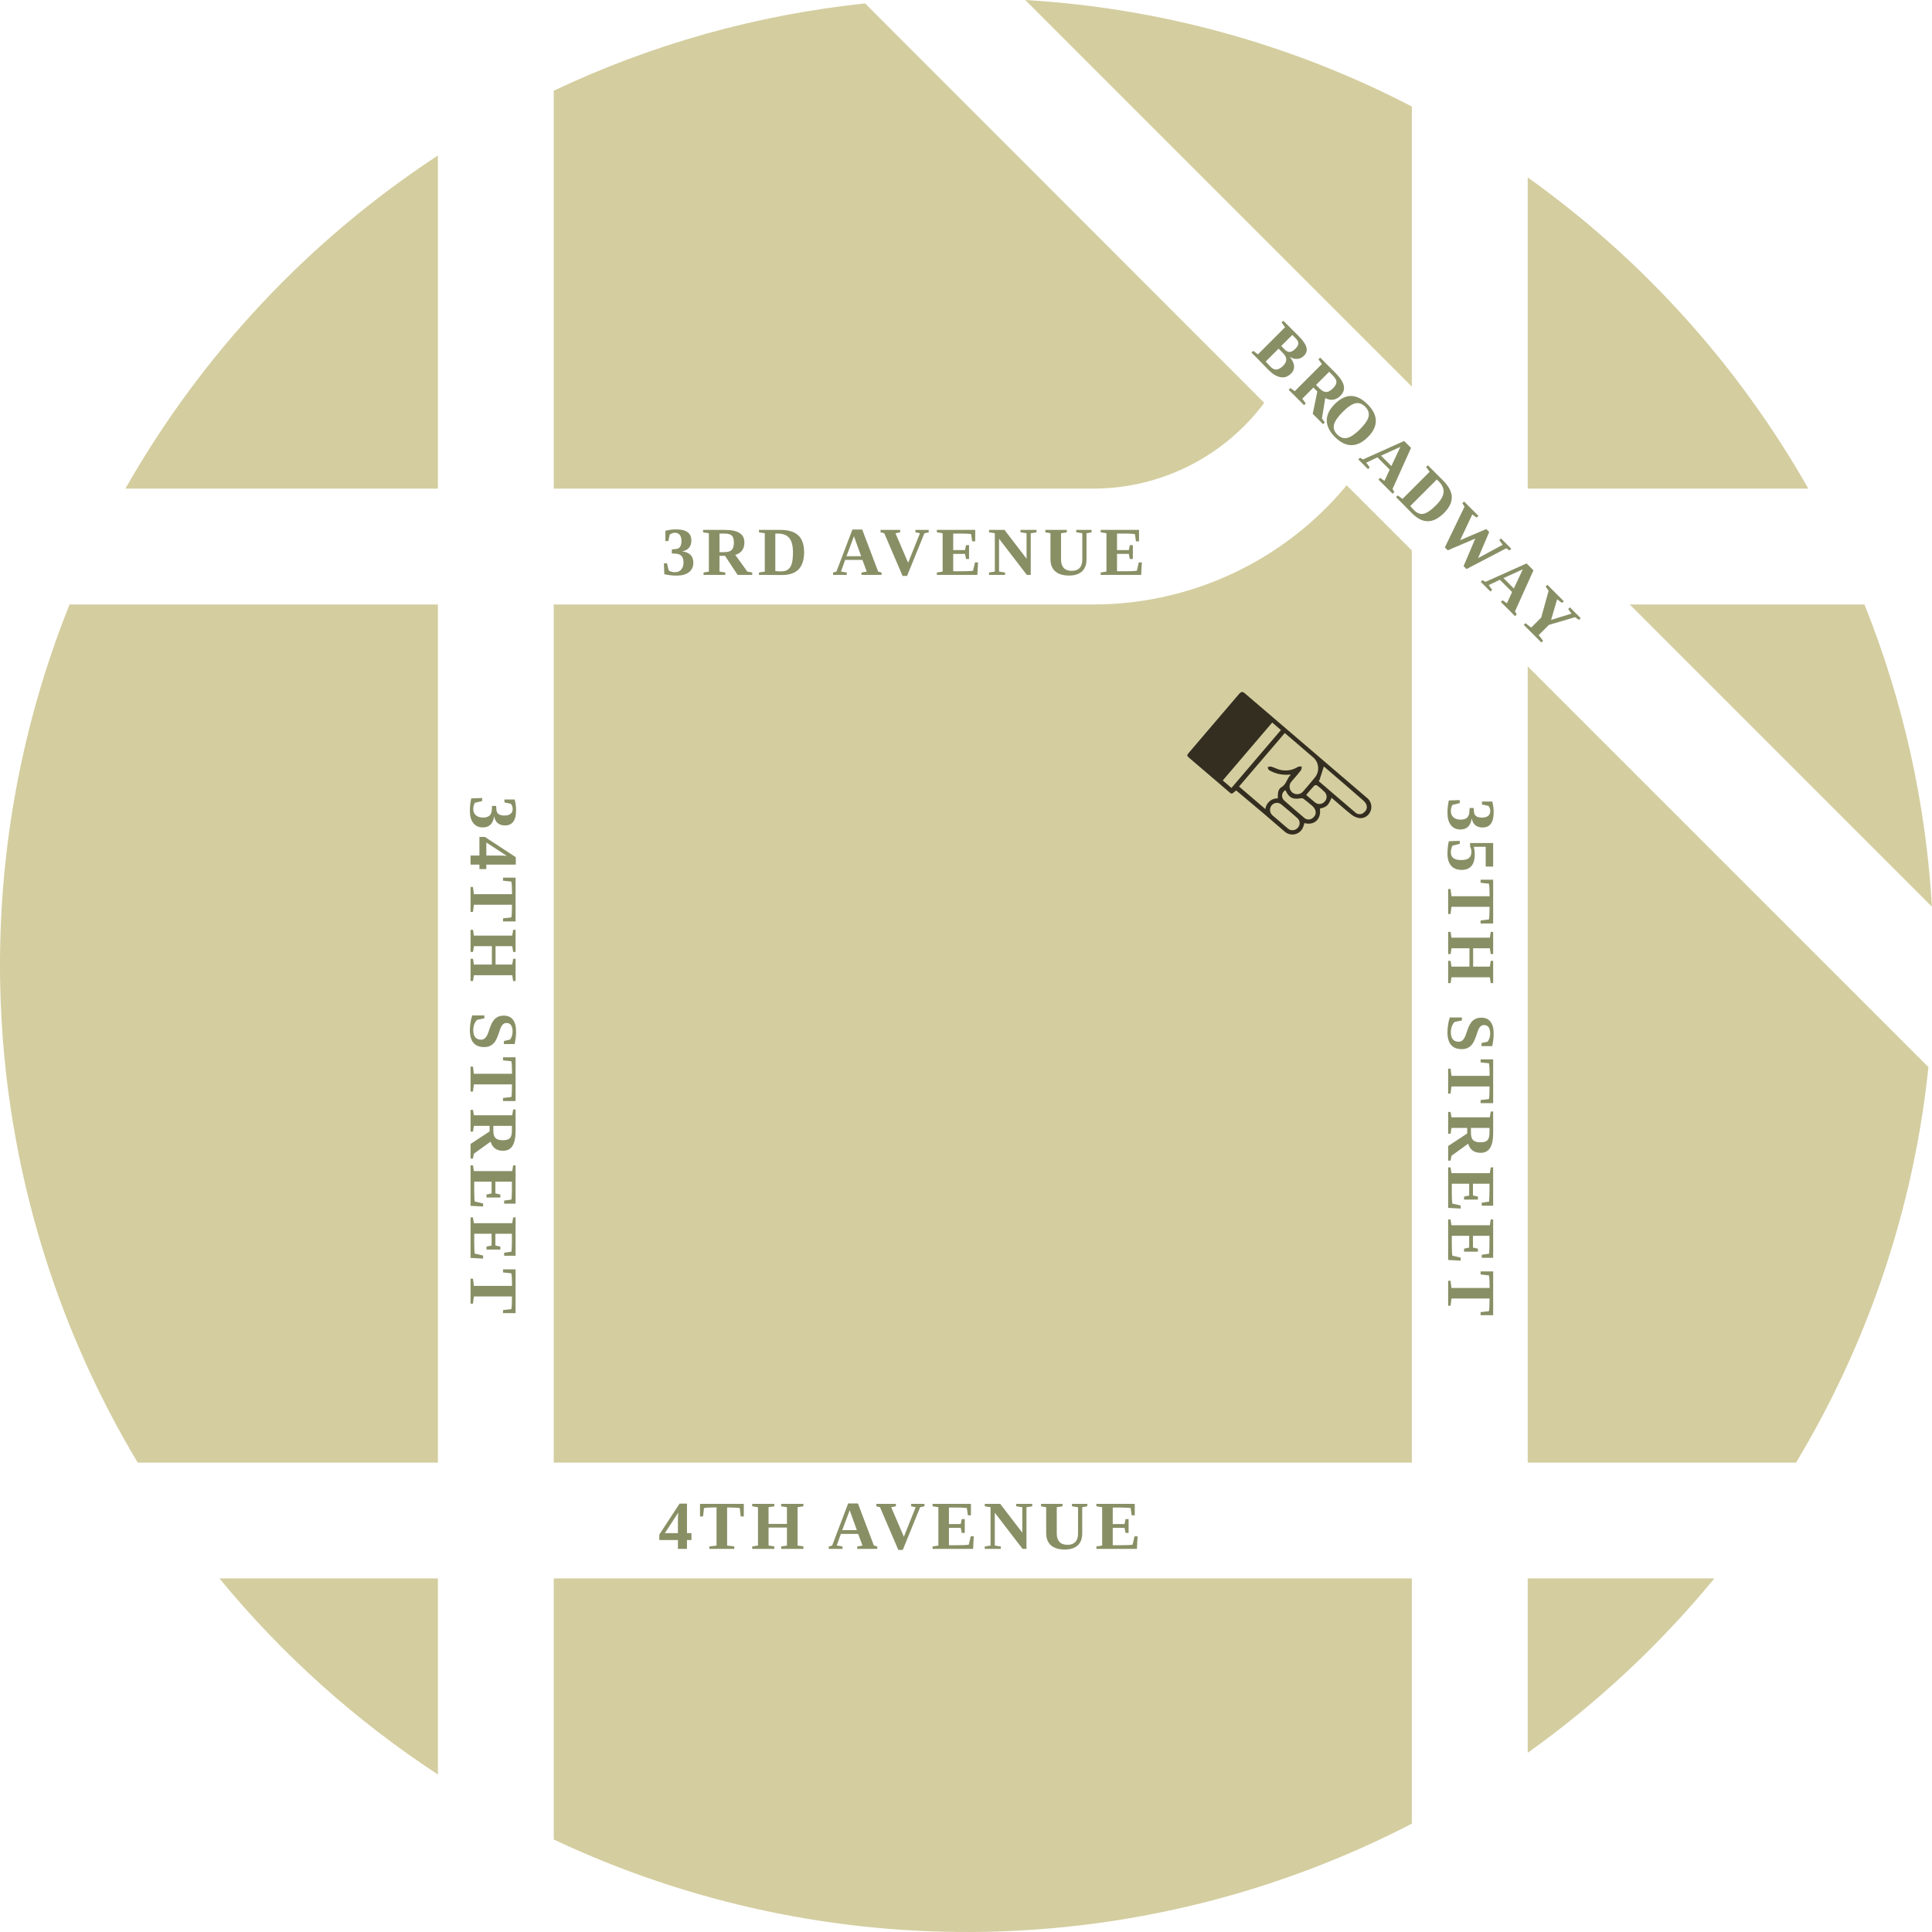
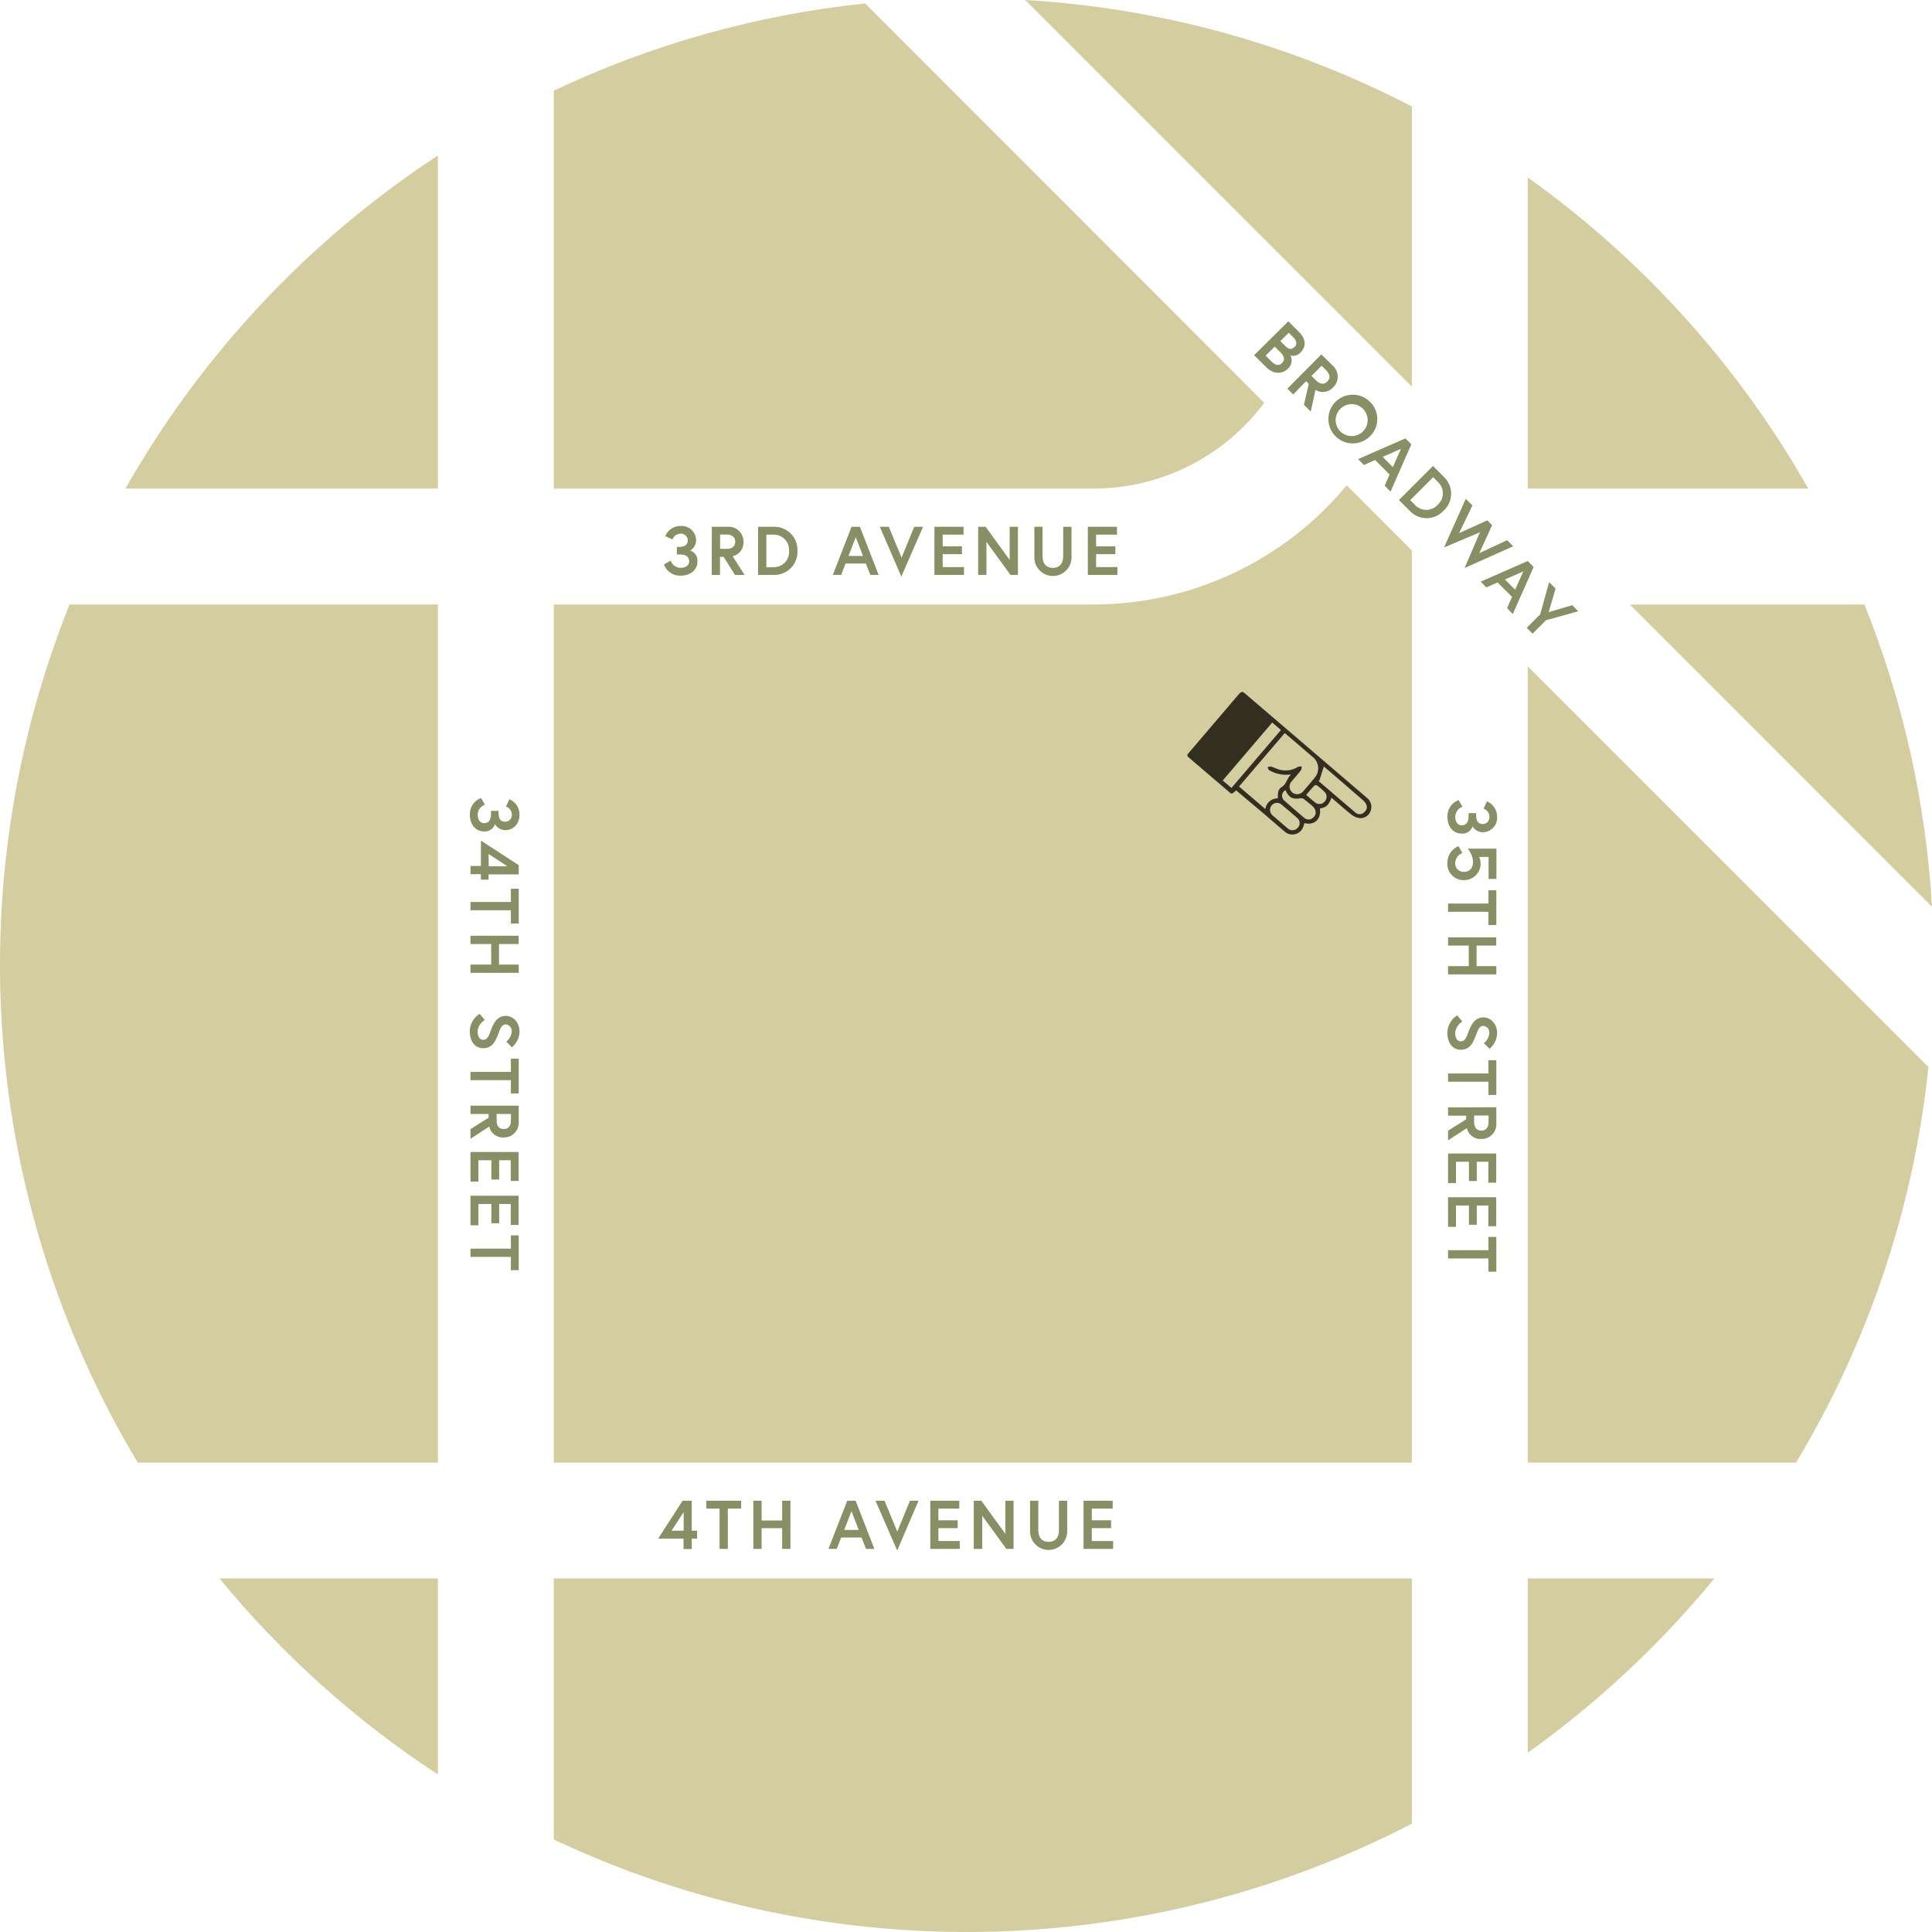
- <svg xmlns="http://www.w3.org/2000/svg" id="1f83465a-5a36-431d-9685-ee3ad74a752b" data-name="Layer 1" viewBox="0 0 533.6 533.6">
-   <path d="M153,405V168h149.1A90.86,90.86,0,0,0,372,135.08l18,18V405Zm0-269H302a58.94,58.94,0,0,0,47.23-23.69L239,2A265.13,265.13,0,0,0,153,26.1ZM390,30.47A265.37,265.37,0,0,0,283.22,1.05L390,107.84Zm143.64,221A265.72,265.72,0,0,0,515,168H450.18Zm-1,44.27L422,185.1V405h74.11A265.22,265.22,0,0,0,532.68,295.76ZM121,437H60.67A268.48,268.48,0,0,0,121,491.15ZM422,136h77.5A268.34,268.34,0,0,0,422,50.05ZM390,437H153v72.1a267.46,267.46,0,0,0,237-4.37Zm32,0v48.15A268.72,268.72,0,0,0,473.55,437ZM121,136V44A268.47,268.47,0,0,0,34.7,136Zm0,269V168H19.27A267.46,267.46,0,0,0,38.09,405Z" transform="translate(-0.06 -1.05)" style="fill: #d4cd9f" />
-   <path d="M367.83,221.38c-.92,2.17-1.33,2.54-3.23,3,.43,2.95-1.55,4.71-4.27,4a8.12,8.12,0,0,1-.47,1.39,3.21,3.21,0,0,1-5.12.84c-2-1.7-4-3.43-6-5.15L342.24,220l-.76-.65c-1.46,1.27-1.19,1.06-2.46,0q-5.17-4.4-10.32-8.82c-.93-.79-.93-.83-.15-1.74,4.58-5.36,9.16-10.7,13.72-16.07.56-.66,1-.73,1.63-.15q16.8,14.4,33.63,28.78a3.17,3.17,0,0,1,1.08,3.67,3,3,0,0,1-3,2,4.69,4.69,0,0,1-2.22-.92c-1.63-1.27-3.17-2.67-4.74-4ZM354.9,203.51l-12.63,14.77,7.27,6.22a3.37,3.37,0,0,1,3.43-2.95c0-1.8.14-2.56,1.09-3.13,1.32-.79,1.41-2.4,2.51-3.4a2,2,0,0,0-.78,0,9.39,9.39,0,0,1-5.21-1.25c-.22-.13-.29-.55-.42-.83a2.35,2.35,0,0,1,.9-.19,14.56,14.56,0,0,1,1.51.57,6.38,6.38,0,0,0,5.95-.45c.27-.18.72-.09,1.09-.12-.09.36-.06.82-.27,1.08-.78,1-1.64,2-2.46,2.93a2.13,2.13,0,0,0,.2,3.25,2.18,2.18,0,0,0,3-.5c1-1.18,2.05-2.35,3-3.56a4,4,0,0,0-.48-5.85c-1.17-1-2.37-2-3.56-3.05Zm-3.47-2.9-13.66,16,2.41,2.06,13.66-16Zm13,16.06-.17,0s0,.08,0,.1c3.4,2.92,6.79,5.86,10.21,8.75a1.74,1.74,0,0,0,2.29-.06c1.14-.87,1.08-2.24-.17-3.32Q371.29,217.52,366,213a2.67,2.67,0,0,0-.31-.24Zm-10.77,11.42h0c.73.62,1.44,1.26,2.18,1.85a1.91,1.91,0,0,0,2.65-.27,1.83,1.83,0,0,0-.08-2.64c-1.47-1.32-3-2.6-4.5-3.84a1.9,1.9,0,0,0-2.65.31,2,2,0,0,0,.23,2.73C352.21,226.87,353,227.47,353.67,228.09Zm1.41-8.81a1.76,1.76,0,0,0-.33,2.86c1.83,1.63,3.68,3.22,5.55,4.8a1.75,1.75,0,0,0,2.29.05c1.23-.84,1.15-2.34-.18-3.45-.76-.62-1.51-1.26-2.29-1.85a1.06,1.06,0,0,0-.74-.17C357.1,221.92,356.09,221.42,355.08,219.28Zm5.74,1.32c.87.74,1.6,1.39,2.36,2a1.91,1.91,0,0,0,2.73-.14,1.89,1.89,0,0,0-.05-2.73,19.72,19.72,0,0,0-2-1.73.79.79,0,0,0-.76,0C362.31,218.81,361.61,219.67,360.82,220.6Z" transform="translate(-0.06 -1.05)" style="fill: #332e20" />
-   <text transform="translate(181.83 427.79)" style="font-size: 19px;fill: #898f65;font-weight: 700;letter-spacing: 0.09em">4TH <tspan x="46.89" y="0" style="letter-spacing: 0.011em">A</tspan>
-     <tspan x="59.98" y="0">VENUE</tspan>
-   </text>
-   <text transform="translate(182.65 158.79)" style="font-size: 19px;fill: #898f65;font-weight: 700;letter-spacing: 0.09em">3RD <tspan x="47.25" y="0" style="letter-spacing: 0.011em">A</tspan>
-     <tspan x="60.34" y="0">VENUE</tspan>
-   </text>
-   <text transform="translate(399.96 220.25) rotate(90)" style="font-size: 19px;fill: #898f65;font-weight: 700;letter-spacing: 0.09em">35TH STREET</text>
-   <text transform="translate(129.96 219.68) rotate(90)" style="font-size: 19px;fill: #898f65;font-weight: 700;letter-spacing: 0.09em">34TH STREET</text>
-   <text transform="translate(345.42 97.16) rotate(45)" style="font-size: 19px;fill: #898f65;font-weight: 700;letter-spacing: 0.09em">BR<tspan x="25.71" y="0" style="letter-spacing: 0.074em">O</tspan>
-     <tspan x="41.86" y="0">A</tspan>
-     <tspan x="56.45" y="0" style="letter-spacing: 0.068em">D</tspan>
-     <tspan x="70.66" y="0" style="letter-spacing: 0.018em">W</tspan>
-     <tspan x="89.68" y="0" style="letter-spacing: 0.03em">A</tspan>
-     <tspan x="103.13" y="0">Y</tspan>
-   </text>
+ <svg xmlns="http://www.w3.org/2000/svg" id="7df6965c-d369-4e67-9a3b-6529c9b97583" data-name="Layer 1" viewBox="0 0 533.6 533.6">
+   <path d="M388,401V149.1l-18-18A90.86,90.86,0,0,1,300.12,164H151V401Z" transform="translate(1.94 2.95)" style="fill:#d4cd9f" />
+   <path d="M151,132H300a58.94,58.94,0,0,0,47.23-23.69L237-2A265.13,265.13,0,0,0,151,22.1Z" transform="translate(1.94 2.95)" style="fill:#d4cd9f" />
+   <path d="M388,26.47A265.37,265.37,0,0,0,281.22-2.95L388,103.84Z" transform="translate(1.94 2.95)" style="fill:#d4cd9f" />
+   <path d="M531.66,247.49A265.72,265.72,0,0,0,513,164H448.18Z" transform="translate(1.94 2.95)" style="fill:#d4cd9f" />
+   <path d="M530.68,291.76,420,181.1V401h74.11A265.22,265.22,0,0,0,530.68,291.76Z" transform="translate(1.94 2.95)" style="fill:#d4cd9f" />
+   <path d="M119,433H58.67A268.48,268.48,0,0,0,119,487.15Z" transform="translate(1.94 2.95)" style="fill:#d4cd9f" />
+   <path d="M420,132h77.5A268.34,268.34,0,0,0,420,46.05Z" transform="translate(1.94 2.95)" style="fill:#d4cd9f" />
+   <path d="M388,433H151v72.1a267.46,267.46,0,0,0,237-4.37Z" transform="translate(1.94 2.95)" style="fill:#d4cd9f" />
+   <path d="M420,433v48.15A268.72,268.72,0,0,0,471.55,433Z" transform="translate(1.94 2.95)" style="fill:#d4cd9f" />
+   <path d="M119,132V40A268.47,268.47,0,0,0,32.7,132Z" transform="translate(1.94 2.95)" style="fill:#d4cd9f" />
+   <path d="M119,401V164H17.27A267.46,267.46,0,0,0,36.09,401Z" transform="translate(1.94 2.95)" style="fill:#d4cd9f" />
+   <path d="M365.83,217.38c-.92,2.17-1.33,2.54-3.23,3,.43,2.95-1.55,4.71-4.27,4a8.12,8.12,0,0,1-.47,1.39,3.21,3.21,0,0,1-5.12.84c-2-1.7-4-3.43-6-5.15L340.24,216l-.76-.65c-1.46,1.27-1.19,1.06-2.46,0q-5.17-4.4-10.32-8.82c-.93-.79-.93-.83-.15-1.74,4.58-5.36,9.16-10.7,13.72-16.07.56-.66,1-.73,1.63-.15q16.8,14.4,33.63,28.78a3.17,3.17,0,0,1,1.08,3.67,3,3,0,0,1-3,2,4.69,4.69,0,0,1-2.22-.92c-1.63-1.27-3.17-2.67-4.74-4ZM352.9,199.51l-12.63,14.77,7.27,6.22a3.37,3.37,0,0,1,3.43-2.95c0-1.8.14-2.56,1.09-3.13,1.32-.79,1.41-2.4,2.51-3.4a2,2,0,0,0-.78,0,9.39,9.39,0,0,1-5.21-1.25c-.22-.13-.29-.55-.42-.83a2.35,2.35,0,0,1,.9-.19,14.56,14.56,0,0,1,1.51.57,6.38,6.38,0,0,0,5.95-.45c.27-.18.72-.09,1.09-.12-.09.36-.06.82-.27,1.08-.78,1-1.64,2-2.46,2.93a2.13,2.13,0,0,0,.2,3.25,2.18,2.18,0,0,0,3-.5c1-1.18,2.05-2.35,3-3.56a4,4,0,0,0-.48-5.85c-1.17-1-2.37-2-3.56-3.05Zm-3.47-2.9-13.66,16,2.41,2.06,13.66-16Zm13,16.06-.17,0s0,.08,0,.1c3.4,2.92,6.79,5.86,10.21,8.75a1.74,1.74,0,0,0,2.29-.06c1.14-.87,1.08-2.24-.17-3.32Q369.29,213.52,364,209a2.67,2.67,0,0,0-.31-.24Zm-10.77,11.42h0c.73.62,1.44,1.26,2.18,1.85a1.91,1.91,0,0,0,2.65-.27,1.83,1.83,0,0,0-.08-2.64c-1.47-1.32-3-2.6-4.5-3.84a1.9,1.9,0,0,0-2.65.31,2,2,0,0,0,.23,2.73C350.21,222.87,351,223.47,351.67,224.09Zm1.41-8.81a1.76,1.76,0,0,0-.33,2.86c1.83,1.63,3.68,3.22,5.55,4.8a1.75,1.75,0,0,0,2.29.05c1.23-.84,1.15-2.34-.18-3.45-.76-.62-1.51-1.26-2.29-1.85a1.06,1.06,0,0,0-.74-.17C355.1,217.92,354.09,217.42,353.08,215.28Zm5.74,1.32c.87.74,1.6,1.39,2.36,2a1.91,1.91,0,0,0,2.73-.14,1.89,1.89,0,0,0-.05-2.73,19.72,19.72,0,0,0-2-1.73.79.79,0,0,0-.76,0C360.31,214.81,359.61,215.67,358.82,216.6Z" transform="translate(1.94 2.95)" style="fill:#332e20" />
+   <path d="M186.58,411.54h2.54v8.28h1.47V422h-1.47v2.89h-2.28V422h-7Zm.3,8.28v-5.15l-3.34,5.15Z" transform="translate(1.94 2.95)" style="fill:#898f65" />
+   <path d="M196.8,413.71h-3.67v-2.17h9.62v2.17h-3.67v11.13H196.8Z" transform="translate(1.94 2.95)" style="fill:#898f65" />
+   <path d="M214.09,411.54h2.28v13.3h-2.28v-5.72h-5.68v5.72h-2.28v-13.3h2.28V417h5.68Z" transform="translate(1.94 2.95)" style="fill:#898f65" />
+   <path d="M232.06,411.54h2.32l5.17,13.3h-2.3L236,421.69h-5.62l-1.21,3.15h-2.3Zm-.83,8.06h4l-2-5.19Z" transform="translate(1.94 2.95)" style="fill:#898f65" />
+   <path d="M245.86,425.29l-6-13.75h2.49l3.53,8.53,3.5-8.53h2.37Z" transform="translate(1.94 2.95)" style="fill:#898f65" />
+   <path d="M257.24,416.94h5.32v2.16h-5.32v3.57h5.89v2.17H255v-13.3h8v2.17h-5.77Z" transform="translate(1.94 2.95)" style="fill:#898f65" />
+   <path d="M269.1,411.54l6.64,9.16v-9.16H278v13.3h-2l-6.65-9.14v9.14H267v-13.3Z" transform="translate(1.94 2.95)" style="fill:#898f65" />
+   <path d="M290.53,411.54h2.28V420a5.13,5.13,0,0,1-10.26,0v-8.47h2.28v8.19c0,1.9.95,3.17,2.85,3.17s2.85-1.27,2.85-3.17Z" transform="translate(1.94 2.95)" style="fill:#898f65" />
+   <path d="M299.61,416.94h5.32v2.16h-5.32v3.57h5.89v2.17h-8.17v-13.3h8.05v2.17h-5.77Z" transform="translate(1.94 2.95)" style="fill:#898f65" />
+   <path d="M186.05,144.44a2.43,2.43,0,0,0-2.26,1.61l-2-.93a4.55,4.55,0,0,1,4.24-2.81,4,4,0,0,1,4.29,4,3.34,3.34,0,0,1-1.63,2.79,2.92,2.92,0,0,1,2,3c0,2.42-2,3.94-4.6,3.94a4.73,4.73,0,0,1-4.66-3.08l1.87-1.08a2.91,2.91,0,0,0,2.79,2c1.44,0,2.32-.78,2.32-1.81,0-1.4-1.22-1.88-2.42-1.88H185v-2.09h.72c1.39,0,2.3-.51,2.3-1.86A1.86,1.86,0,0,0,186.05,144.44Z" transform="translate(1.94 2.95)" style="fill:#898f65" />
+   <path d="M194.66,142.54H199a4.07,4.07,0,0,1,4.4,4.14,3.83,3.83,0,0,1-3,4l3.32,5.17h-2.66l-3.15-5h-1v5h-2.28Zm6.46,4.14c0-1.31-.92-2-2.38-2h-1.8v3.95h1.8C200.2,148.66,201.12,148,201.12,146.68Z" transform="translate(1.94 2.95)" style="fill:#898f65" />
+   <path d="M218.31,149.19a6.37,6.37,0,0,1-6.57,6.65h-4.3v-13.3h4.3A6.37,6.37,0,0,1,218.31,149.19Zm-2.32,0a4.22,4.22,0,0,0-4.21-4.48h-2.06v9h2.06A4.23,4.23,0,0,0,216,149.19Z" transform="translate(1.94 2.95)" style="fill:#898f65" />
+   <path d="M233.24,142.54h2.32l5.17,13.3h-2.3l-1.22-3.15h-5.62l-1.21,3.15h-2.3Zm-.83,8.06h4l-2-5.19Z" transform="translate(1.94 2.95)" style="fill:#898f65" />
+   <path d="M247,156.29l-5.95-13.75h2.49l3.53,8.53,3.5-8.53H253Z" transform="translate(1.94 2.95)" style="fill:#898f65" />
+   <path d="M258.42,147.94h5.32v2.16h-5.32v3.57h5.89v2.17h-8.17v-13.3h8.05v2.17h-5.77Z" transform="translate(1.94 2.95)" style="fill:#898f65" />
+   <path d="M270.28,142.54l6.64,9.16v-9.16h2.28v13.3h-2.05l-6.65-9.14v9.14h-2.28v-13.3Z" transform="translate(1.94 2.95)" style="fill:#898f65" />
+   <path d="M291.71,142.54H294V151a5.13,5.13,0,0,1-10.26,0v-8.47H286v8.19c0,1.9.95,3.17,2.85,3.17s2.85-1.27,2.85-3.17Z" transform="translate(1.94 2.95)" style="fill:#898f65" />
+   <path d="M300.79,147.94h5.32v2.16h-5.32v3.57h5.89v2.17h-8.17v-13.3h8.05v2.17h-5.77Z" transform="translate(1.94 2.95)" style="fill:#898f65" />
+   <path d="M409.43,222.64a2.44,2.44,0,0,0-1.62-2.26l.93-2a4.55,4.55,0,0,1,2.81,4.24,4,4,0,0,1-4,4.29,3.34,3.34,0,0,1-2.79-1.63,2.91,2.91,0,0,1-3,2c-2.41,0-3.93-2-3.93-4.6a4.73,4.73,0,0,1,3.08-4.66l1.08,1.86a2.93,2.93,0,0,0-2,2.8c0,1.44.78,2.32,1.8,2.32,1.41,0,1.88-1.22,1.88-2.42v-.95h2.09v.72c0,1.39.52,2.3,1.86,2.3A1.86,1.86,0,0,0,409.43,222.64Z" transform="translate(1.94 2.95)" style="fill:#898f65" />
+   <path d="M397.8,235.41a5,5,0,0,1,3.08-4.66l1.08,1.9a3.06,3.06,0,0,0-2,2.76,2.32,2.32,0,0,0,2.47,2.43c1.42,0,2.47-.86,2.47-2.83a6.52,6.52,0,0,0-1.45-3.57h7.91v8.36h-2.17v-6.08h-2.6a4.55,4.55,0,0,1-4.16,6.42A4.49,4.49,0,0,1,397.8,235.41Z" transform="translate(1.94 2.95)" style="fill:#898f65" />
+   <path d="M409.16,246.6v-3.67h2.17v9.61h-2.17v-3.66H398V246.6Z" transform="translate(1.94 2.95)" style="fill:#898f65" />
+   <path d="M411.33,263.89v2.28H398v-2.28h5.72v-5.68H398v-2.28h13.3v2.28h-5.42v5.68Z" transform="translate(1.94 2.95)" style="fill:#898f65" />
+   <path d="M403.58,282.2c.68-1.95,1.74-4.16,4.21-4.16,1.88,0,3.76,1.67,3.76,4.35a5.7,5.7,0,0,1-2.1,4.33l-1.56-1.57a3.83,3.83,0,0,0,1.5-2.76,1.83,1.83,0,0,0-1.6-2c-1.16,0-1.52,1-2.2,2.87-.76,2-1.67,3.72-4.09,3.72s-3.7-2.13-3.7-4.63a5.82,5.82,0,0,1,2.72-4.87l1.44,1.71a4.06,4.06,0,0,0-2,3.16c0,1.14.45,2.31,1.53,2.31S403,283.78,403.58,282.2Z" transform="translate(1.94 2.95)" style="fill:#898f65" />
+   <path d="M409.16,293.53v-3.67h2.17v9.61h-2.17v-3.66H398v-2.28Z" transform="translate(1.94 2.95)" style="fill:#898f65" />
+   <path d="M411.33,302.86v4.37a4.07,4.07,0,0,1-4.14,4.4,3.83,3.83,0,0,1-4-3L398,312v-2.66l5-3.15v-1h-5v-2.28Zm-4.14,6.46c1.31,0,2-.92,2-2.38v-1.8h-4v1.8C405.21,308.4,405.87,309.32,407.19,309.32Z" transform="translate(1.94 2.95)" style="fill:#898f65" />
+   <path d="M405.93,317.92v5.32h-2.16v-5.32h-3.58v5.89H398v-8.17h13.3v8.06h-2.17v-5.78Z" transform="translate(1.94 2.95)" style="fill:#898f65" />
+   <path d="M405.93,330v5.32h-2.16V330h-3.58v5.89H398v-8.17h13.3v8h-2.17V330Z" transform="translate(1.94 2.95)" style="fill:#898f65" />
+   <path d="M409.16,342.34v-3.67h2.17v9.61h-2.17v-3.66H398v-2.28Z" transform="translate(1.94 2.95)" style="fill:#898f65" />
+   <path d="M139.43,222.06a2.44,2.44,0,0,0-1.62-2.26l.93-2a4.53,4.53,0,0,1,2.81,4.23c0,2.43-1.53,4.3-4,4.3a3.34,3.34,0,0,1-2.79-1.64,2.91,2.91,0,0,1-3,2c-2.41,0-3.93-2-3.93-4.6a4.73,4.73,0,0,1,3.08-4.65l1.08,1.86a2.93,2.93,0,0,0-2,2.79c0,1.45.78,2.32,1.8,2.32,1.41,0,1.88-1.22,1.88-2.41v-1h2.09v.72c0,1.39.52,2.3,1.86,2.3A1.87,1.87,0,0,0,139.43,222.06Z" transform="translate(1.94 2.95)" style="fill:#898f65" />
+   <path d="M141.33,236v2.55H133V240h-2.12V238.5H128v-2.28h2.89v-7Zm-8.29.31h5.15L133,232.91Z" transform="translate(1.94 2.95)" style="fill:#898f65" />
+   <path d="M139.16,246.17v-3.66h2.17v9.61h-2.17v-3.67H128v-2.28Z" transform="translate(1.94 2.95)" style="fill:#898f65" />
+   <path d="M141.33,263.46v2.28H128v-2.28h5.72v-5.68H128V255.5h13.3v2.28h-5.42v5.68Z" transform="translate(1.94 2.95)" style="fill:#898f65" />
+   <path d="M133.58,281.78c.68-2,1.74-4.16,4.21-4.16,1.88,0,3.76,1.67,3.76,4.35a5.73,5.73,0,0,1-2.1,4.33l-1.56-1.58a3.83,3.83,0,0,0,1.5-2.75,1.83,1.83,0,0,0-1.6-2c-1.16,0-1.52,1-2.2,2.86-.76,2-1.67,3.73-4.09,3.73s-3.7-2.13-3.7-4.64a5.81,5.81,0,0,1,2.72-4.86l1.44,1.71a4.06,4.06,0,0,0-2,3.15c0,1.14.45,2.32,1.53,2.32S133,283.36,133.58,281.78Z" transform="translate(1.94 2.95)" style="fill:#898f65" />
+   <path d="M139.16,293.1v-3.66h2.17v9.61h-2.17v-3.67H128V293.1Z" transform="translate(1.94 2.95)" style="fill:#898f65" />
+   <path d="M141.33,302.43v4.37a4.08,4.08,0,0,1-4.15,4.41,3.83,3.83,0,0,1-4-3L128,311.57v-2.66l5-3.15v-1.05h-5v-2.28Zm-4.15,6.46c1.32,0,2-.91,2-2.37v-1.81h-3.95v1.81C135.21,308,135.87,308.89,137.18,308.89Z" transform="translate(1.94 2.95)" style="fill:#898f65" />
+   <path d="M135.93,317.5v5.32h-2.16V317.5h-3.58v5.89H128v-8.17h13.3v8h-2.17V317.5Z" transform="translate(1.94 2.95)" style="fill:#898f65" />
+   <path d="M135.93,329.58v5.32h-2.16v-5.32h-3.58v5.89H128V327.3h13.3v8.06h-2.17v-5.78Z" transform="translate(1.94 2.95)" style="fill:#898f65" />
+   <path d="M139.16,341.91v-3.66h2.17v9.61h-2.17v-3.67H128v-2.28Z" transform="translate(1.94 2.95)" style="fill:#898f65" />
+   <path d="M353.89,85.79l3,3c1.54,1.53,2.29,3.71.31,5.69a2.74,2.74,0,0,1-2.71.75,3.09,3.09,0,0,1-.74,3.66c-1.65,1.66-4.15,1.42-5.92-.36l-3.39-3.38Zm-1.74,11.52c.89-.89.58-1.92-.31-2.81l-1.72-1.72-2.5,2.5L349.34,97C350.23,97.88,351.27,98.19,352.15,97.31Zm.89-4.68c.9.9,1.75,1.08,2.57.26s.53-1.78-.26-2.57L354,88.94l-2.31,2.31Z" transform="translate(1.94 2.95)" style="fill:#898f65" />
+   <path d="M363,94.93,366.11,98a4.07,4.07,0,0,1,.19,6,3.83,3.83,0,0,1-4.92.73l-1.3,6-1.88-1.88,1.32-5.77-.74-.74L355.23,106l-1.61-1.62Zm1.64,7.5c.93-.93.75-2.05-.28-3.08l-1.28-1.28-2.79,2.8,1.27,1.27C362.62,103.18,363.73,103.35,364.66,102.43Z" transform="translate(1.94 2.95)" style="fill:#898f65" />
+   <path d="M376.33,117.65a6.73,6.73,0,1,1,.11-9.62A6.61,6.61,0,0,1,376.33,117.65ZM374.7,116a4.42,4.42,0,1,0-6.45.21A4.45,4.45,0,0,0,374.7,116Z" transform="translate(1.94 2.95)" style="fill:#898f65" />
+   <path d="M386.22,118.13l1.64,1.64-5.75,13.06-1.62-1.63,1.37-3.09-4-4-3.09,1.37-1.62-1.63Zm-6.28,5.11,2.82,2.82L385,121Z" transform="translate(1.94 2.95)" style="fill:#898f65" />
+   <path d="M396.78,138.09a6.36,6.36,0,0,1-9.35.06l-3-3,9.4-9.4,3,3A6.35,6.35,0,0,1,396.78,138.09Zm-1.64-1.63a4.23,4.23,0,0,0,.19-6.16l-1.45-1.45-6.34,6.34,1.45,1.45A4.23,4.23,0,0,0,395.14,136.46Z" transform="translate(1.94 2.95)" style="fill:#898f65" />
+   <path d="M402.57,153.93l4.23-9.87-9.91,4.19,6-13.43,1.83,1.83-3.66,7.63,7.78-3.51,1.33,1.33-3.55,7.74,7.69-3.6,1.68,1.68Z" transform="translate(1.94 2.95)" style="fill:#898f65" />
+   <path d="M420,152l1.64,1.64-5.75,13L414.3,165l1.37-3.09-4-4-3.09,1.37L407,157.7Zm-6.29,5.1,2.82,2.82,2.26-5.07Z" transform="translate(1.94 2.95)" style="fill:#898f65" />
+   <path d="M421.34,172.06l-1.61-1.61,3.71-3.71,2.48-8.91,1.78,1.78-1.91,6.5,6.5-1.91,1.67,1.67-8.91,2.48Z" transform="translate(1.94 2.95)" style="fill:#898f65" />
</svg>
